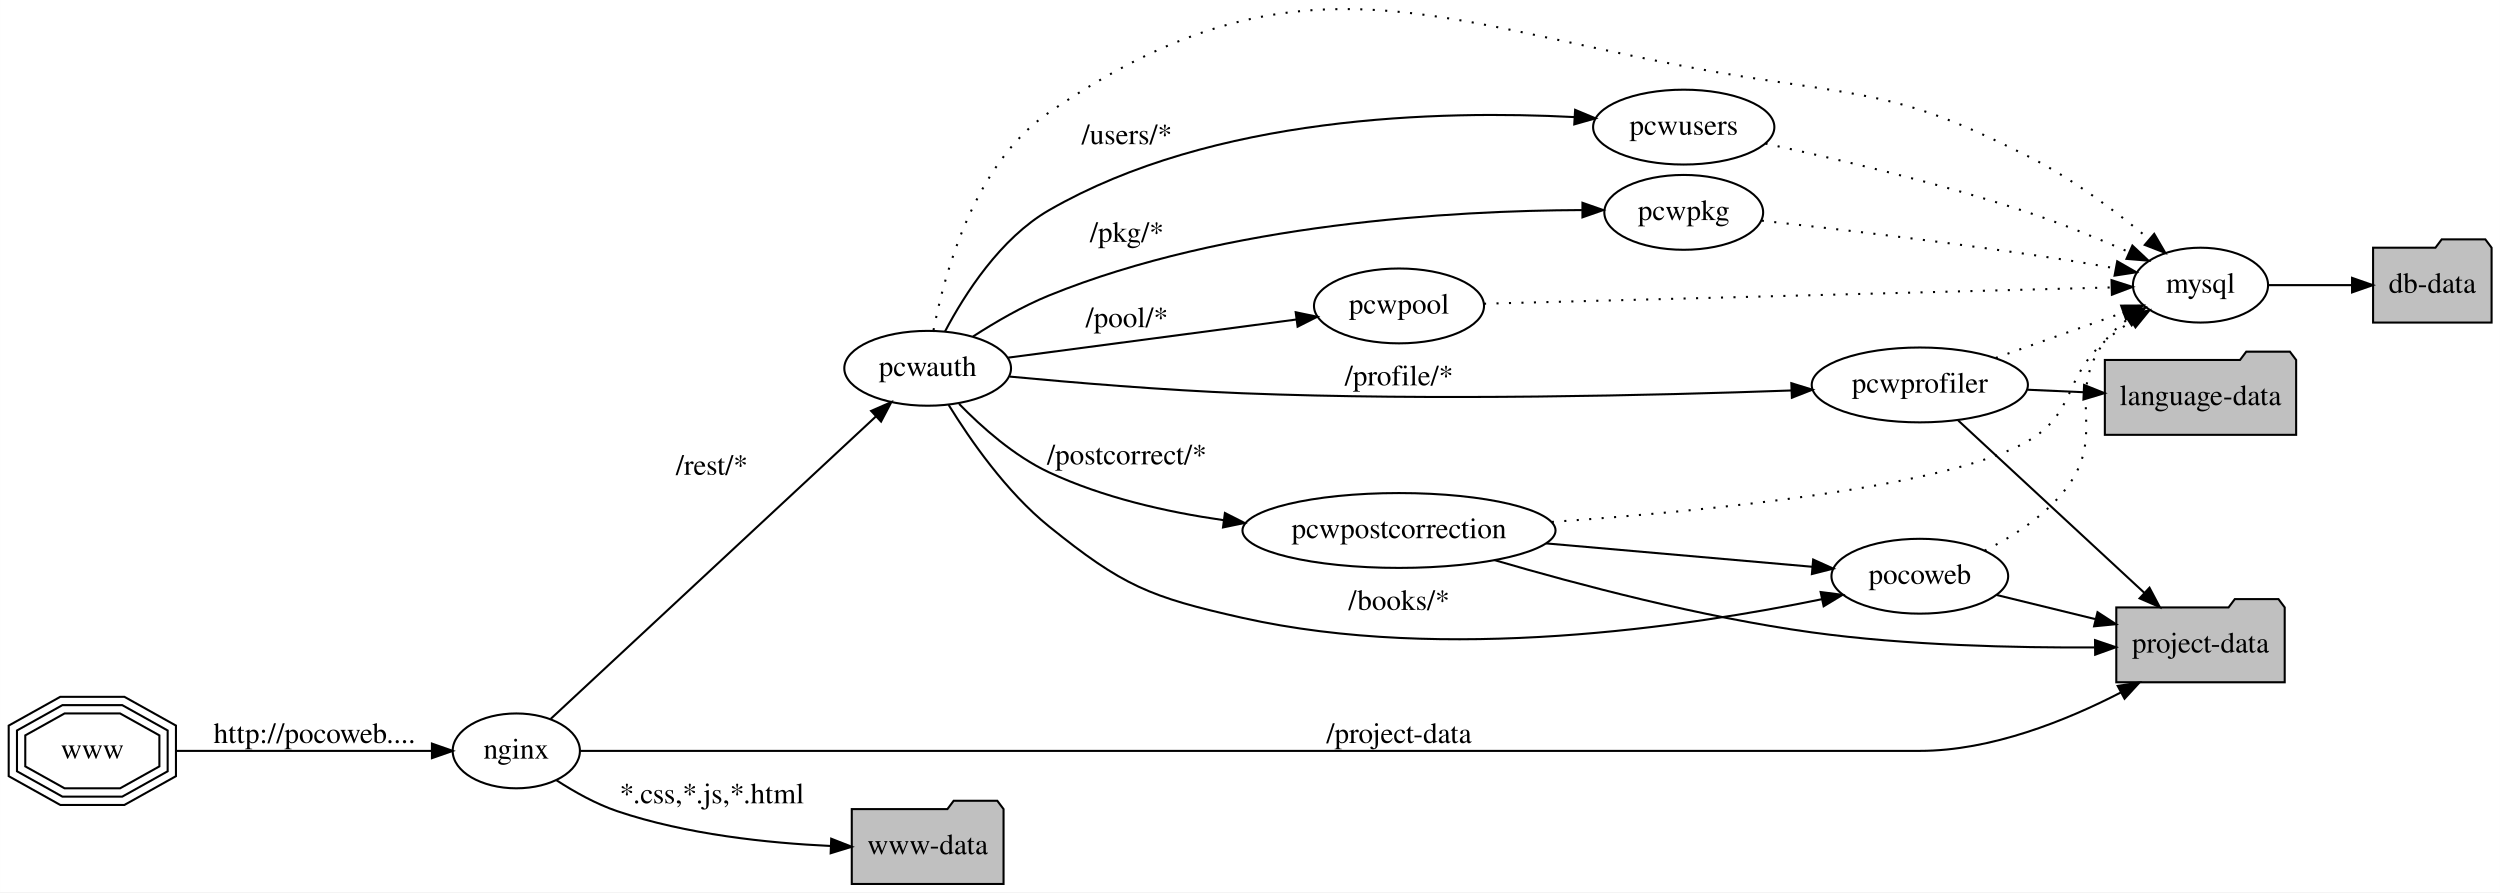
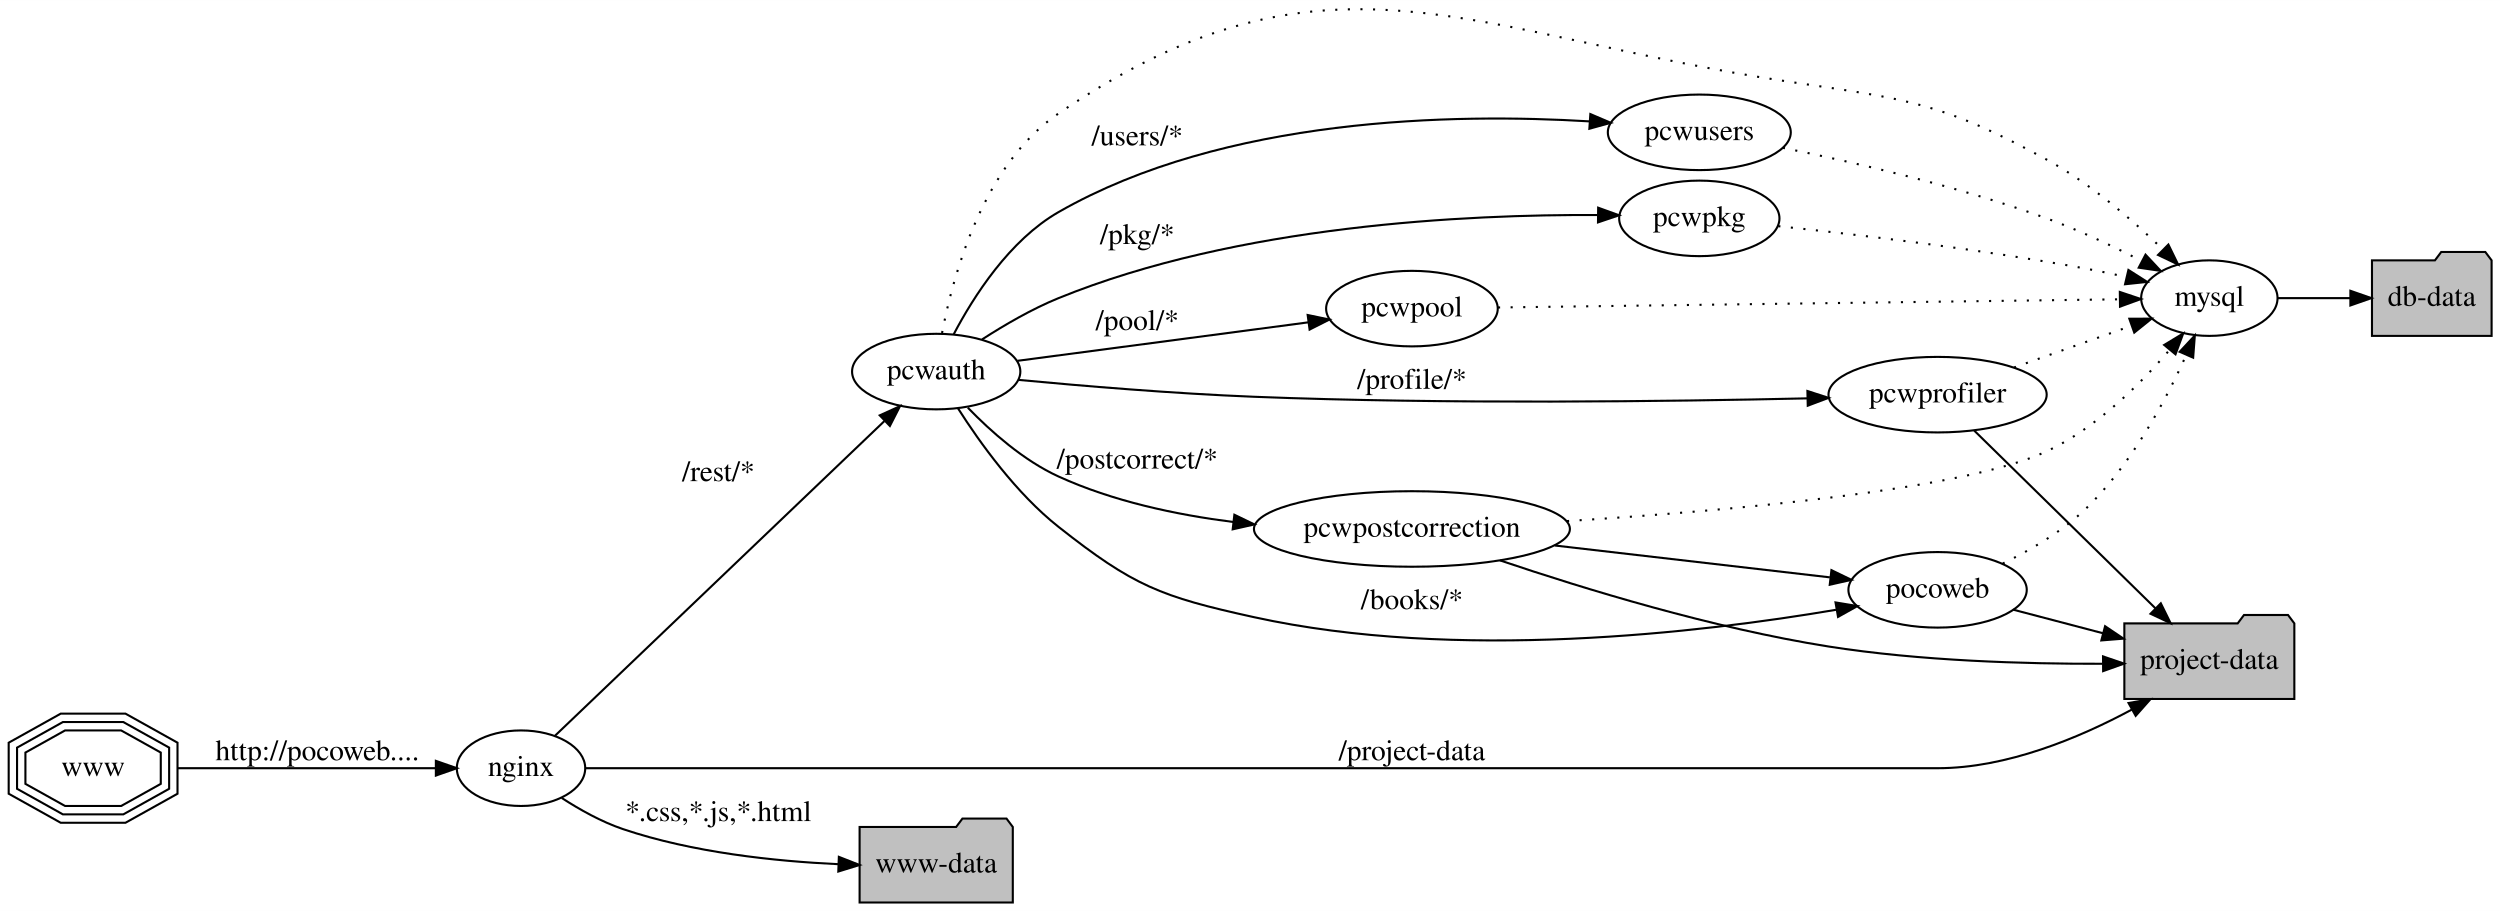
- <svg xmlns="http://www.w3.org/2000/svg" width="1202pt" height="429pt" viewBox="0.00 0.00 1202.28 429.13">
-   <g id="graph0" class="graph" transform="scale(1 1) rotate(0) translate(4 425.1328)">
-     <polygon fill="#ffffff" stroke="transparent" points="-4,4 -4,-425.133 1198.278,-425.133 1198.278,4 -4,4" />
+ <svg xmlns="http://www.w3.org/2000/svg" width="1191pt" height="434pt" viewBox="0.00 0.00 1191.28 434.01">
+   <g id="graph0" class="graph" transform="scale(1 1) rotate(0) translate(4 430.0142)">
+     <polygon fill="#ffffff" stroke="transparent" points="-4,4 -4,-430.014 1187.278,-430.014 1187.278,4 -4,4" />
    <g id="node1" class="node">
      <polygon fill="none" stroke="#000000" points="72.61,-56.544 72.61,-71.456 53.719,-82 27.003,-82 8.111,-71.456 8.111,-56.544 27.003,-46 53.719,-46 72.61,-56.544" />
      <polygon fill="none" stroke="#000000" points="76.596,-54.192 76.596,-73.808 54.753,-86 25.968,-86 4.125,-73.808 4.125,-54.192 25.968,-42 54.753,-42 76.596,-54.192" />
      <polygon fill="none" stroke="#000000" points="80.582,-51.84 80.582,-76.16 55.787,-90 24.934,-90 .139,-76.16 .139,-51.84 24.934,-38 55.787,-38 80.582,-51.84" />
      <text text-anchor="middle" x="40.361" y="-60.3" font-family="Times,serif" font-size="14.00" fill="#000000">www</text>
    </g>
    <g id="node2" class="node">
      <ellipse fill="none" stroke="#000000" cx="244.269" cy="-64" rx="30.595" ry="18" />
      <text text-anchor="middle" x="244.269" y="-60.3" font-family="Times,serif" font-size="14.00" fill="#000000">nginx</text>
    </g>
    <g id="edge1" class="edge">
      <path fill="none" stroke="#000000" d="M80.646,-64C116.246,-64 167.913,-64 203.621,-64" />
      <polygon fill="#000000" stroke="#000000" points="203.698,-67.5 213.698,-64 203.698,-60.5 203.698,-67.5" />
      <text text-anchor="middle" x="147.221" y="-67.8" font-family="Times,serif" font-size="14.00" fill="#000000">http://pocoweb....</text>
    </g>
    <g id="node5" class="node">
-       <ellipse fill="none" stroke="#000000" cx="442.112" cy="-248" rx="40.094" ry="18" />
-       <text text-anchor="middle" x="442.112" y="-244.3" font-family="Times,serif" font-size="14.00" fill="#000000">pcwauth</text>
+       <ellipse fill="none" stroke="#000000" cx="442.112" cy="-253" rx="40.094" ry="18" />
+       <text text-anchor="middle" x="442.112" y="-249.3" font-family="Times,serif" font-size="14.00" fill="#000000">pcwauth</text>
    </g>
    <g id="edge2" class="edge">
-       <path fill="none" stroke="#000000" d="M260.796,-79.371C295.521,-111.666 376.225,-186.723 417.234,-224.863" />
-       <polygon fill="#000000" stroke="#000000" points="414.94,-227.508 424.646,-231.756 419.707,-222.382 414.94,-227.508" />
-       <text text-anchor="middle" x="338.316" y="-196.8" font-family="Times,serif" font-size="14.00" fill="#000000">/rest/*</text>
+       <path fill="none" stroke="#000000" d="M260.459,-79.467C295.052,-112.513 376.357,-190.184 417.436,-229.427" />
+       <polygon fill="#000000" stroke="#000000" points="415.205,-232.136 424.854,-236.513 420.041,-227.075 415.205,-232.136" />
+       <text text-anchor="middle" x="338.316" y="-200.8" font-family="Times,serif" font-size="14.00" fill="#000000">/rest/*</text>
    </g>
    <g id="node11" class="node">
      <polygon fill="#c0c0c0" stroke="#000000" points="478.612,-36 475.612,-40 454.612,-40 451.612,-36 405.612,-36 405.612,0 478.612,0 478.612,-36" />
      <text text-anchor="middle" x="442.112" y="-14.3" font-family="Times,serif" font-size="14.00" fill="#000000">www-data</text>
    </g>
    <g id="edge4" class="edge">
      <path fill="none" stroke="#000000" d="M263.646,-49.836C272.183,-44.298 282.585,-38.458 292.816,-35 325.977,-23.792 365.391,-19.663 395.393,-18.271" />
      <polygon fill="#000000" stroke="#000000" points="395.726,-21.761 405.587,-17.886 395.462,-14.766 395.726,-21.761" />
      <text text-anchor="middle" x="338.316" y="-38.8" font-family="Times,serif" font-size="14.00" fill="#000000">*.css,*.js,*.html</text>
    </g>
    <g id="node12" class="node">
-       <polygon fill="#c0c0c0" stroke="#000000" points="1094.778,-133 1091.778,-137 1070.778,-137 1067.778,-133 1013.778,-133 1013.778,-97 1094.778,-97 1094.778,-133" />
-       <text text-anchor="middle" x="1054.278" y="-111.3" font-family="Times,serif" font-size="14.00" fill="#000000">project-data</text>
+       <polygon fill="#c0c0c0" stroke="#000000" points="1089.278,-133 1086.278,-137 1065.278,-137 1062.278,-133 1008.278,-133 1008.278,-97 1089.278,-97 1089.278,-133" />
+       <text text-anchor="middle" x="1048.778" y="-111.3" font-family="Times,serif" font-size="14.00" fill="#000000">project-data</text>
    </g>
    <g id="edge3" class="edge">
-       <path fill="none" stroke="#000000" d="M275.111,-64C314.032,-64 383.034,-64 442.112,-64 442.112,-64 442.112,-64 919.283,-64 953.572,-64 989.782,-78.577 1016.059,-92.144" />
-       <polygon fill="#000000" stroke="#000000" points="1014.45,-95.253 1024.919,-96.876 1017.747,-89.078 1014.45,-95.253" />
+       <path fill="none" stroke="#000000" d="M275.111,-64C314.032,-64 383.034,-64 442.112,-64 442.112,-64 442.112,-64 919.283,-64 952.208,-64 986.772,-78.45 1011.901,-91.967" />
+       <polygon fill="#000000" stroke="#000000" points="1010.273,-95.066 1020.712,-96.876 1013.68,-88.951 1010.273,-95.066" />
      <text text-anchor="middle" x="668.802" y="-67.8" font-family="Times,serif" font-size="14.00" fill="#000000">/project-data</text>
    </g>
    <g id="node3" class="node">
-       <ellipse fill="none" stroke="#000000" cx="919.283" cy="-148" rx="42.494" ry="18" />
-       <text text-anchor="middle" x="919.283" y="-144.3" font-family="Times,serif" font-size="14.00" fill="#000000">pocoweb</text>
+       <ellipse fill="none" stroke="#000000" cx="919.283" cy="-149" rx="42.494" ry="18" />
+       <text text-anchor="middle" x="919.283" y="-145.3" font-family="Times,serif" font-size="14.00" fill="#000000">pocoweb</text>
    </g>
    <g id="node4" class="node">
-       <ellipse fill="none" stroke="#000000" cx="1054.278" cy="-288" rx="32.494" ry="18" />
-       <text text-anchor="middle" x="1054.278" y="-284.3" font-family="Times,serif" font-size="14.00" fill="#000000">mysql</text>
+       <ellipse fill="none" stroke="#000000" cx="1048.778" cy="-288" rx="32.494" ry="18" />
+       <text text-anchor="middle" x="1048.778" y="-284.3" font-family="Times,serif" font-size="14.00" fill="#000000">mysql</text>
    </g>
    <g id="edge5" class="edge">
-       <path fill="none" stroke="#000000" stroke-dasharray="1,5" d="M950.453,-160.295C964.531,-167.321 980.224,-177.466 990.278,-191 1009.435,-216.786 988.944,-235.347 1008.278,-261 1011.257,-264.952 1014.996,-268.43 1019.049,-271.461" />
-       <polygon fill="#000000" stroke="#000000" points="1017.372,-274.545 1027.665,-277.06 1021.187,-268.676 1017.372,-274.545" />
+       <path fill="none" stroke="#000000" stroke-dasharray="1,5" d="M950.333,-161.536C963.724,-168.018 978.891,-176.916 990.278,-188 1011.651,-208.804 1027.892,-239.06 1037.775,-260.837" />
+       <polygon fill="#000000" stroke="#000000" points="1034.649,-262.424 1041.865,-270.182 1041.062,-259.617 1034.649,-262.424" />
    </g>
    <g id="edge6" class="edge">
-       <path fill="none" stroke="#000000" d="M956.171,-138.983C970.772,-135.413 987.797,-131.252 1003.527,-127.406" />
-       <polygon fill="#000000" stroke="#000000" points="1004.755,-130.709 1013.638,-124.935 1003.093,-123.909 1004.755,-130.709" />
+       <path fill="none" stroke="#000000" d="M955.355,-139.529C968.61,-136.049 983.875,-132.041 998.173,-128.287" />
+       <polygon fill="#000000" stroke="#000000" points="999.097,-131.663 1007.88,-125.738 997.319,-124.892 999.097,-131.663" />
    </g>
-     <g id="node14" class="node">
-       <polygon fill="#c0c0c0" stroke="#000000" points="1194.278,-306 1191.278,-310 1170.278,-310 1167.278,-306 1137.278,-306 1137.278,-270 1194.278,-270 1194.278,-306" />
-       <text text-anchor="middle" x="1165.778" y="-284.3" font-family="Times,serif" font-size="14.00" fill="#000000">db-data</text>
+     <g id="node13" class="node">
+       <polygon fill="#c0c0c0" stroke="#000000" points="1183.278,-306 1180.278,-310 1159.278,-310 1156.278,-306 1126.278,-306 1126.278,-270 1183.278,-270 1183.278,-306" />
+       <text text-anchor="middle" x="1154.778" y="-284.3" font-family="Times,serif" font-size="14.00" fill="#000000">db-data</text>
+     </g>
+     <g id="edge20" class="edge">
+       <path fill="none" stroke="#000000" d="M1081.447,-288C1092.345,-288 1104.595,-288 1115.917,-288" />
+       <polygon fill="#000000" stroke="#000000" points="1115.987,-291.5 1125.987,-288 1115.987,-284.5 1115.987,-291.5" />
+     </g>
+     <g id="edge7" class="edge">
+       <path fill="none" stroke="#000000" d="M452.482,-235.498C462.895,-219.139 480.256,-194.911 500.409,-179 536.15,-150.782 548.935,-145.784 593.409,-136 690.053,-114.739 806.622,-128.566 870.867,-139.482" />
+       <polygon fill="#000000" stroke="#000000" points="870.644,-142.996 881.097,-141.272 871.85,-136.101 870.644,-142.996" />
+       <text text-anchor="middle" x="668.802" y="-139.8" font-family="Times,serif" font-size="14.00" fill="#000000">/books/*</text>
+     </g>
+     <g id="edge13" class="edge">
+       <path fill="none" stroke="#000000" stroke-dasharray="1,5" d="M444.901,-271.376C450.213,-299.296 464.627,-351.714 500.409,-376 628.823,-463.16 695.766,-413.769 849.288,-391 905.332,-382.688 921.556,-381.161 971.278,-354 991.824,-342.777 1011.858,-325.497 1026.409,-311.433" />
+       <polygon fill="#000000" stroke="#000000" points="1029.259,-313.535 1033.897,-304.009 1024.331,-308.564 1029.259,-313.535" />
+     </g>
+     <g id="node6" class="node">
+       <ellipse fill="none" stroke="#000000" cx="805.741" cy="-367" rx="43.592" ry="18" />
+       <text text-anchor="middle" x="805.741" y="-363.3" font-family="Times,serif" font-size="14.00" fill="#000000">pcwusers</text>
+     </g>
+     <g id="edge8" class="edge">
+       <path fill="none" stroke="#000000" d="M450.465,-270.8C459.897,-288.733 477.032,-315.611 500.409,-329 579.665,-374.394 689.256,-376.102 753.305,-372.23" />
+       <polygon fill="#000000" stroke="#000000" points="753.824,-375.703 763.566,-371.538 753.353,-368.719 753.824,-375.703" />
+       <text text-anchor="middle" x="537.909" y="-360.8" font-family="Times,serif" font-size="14.00" fill="#000000">/users/*</text>
+     </g>
+     <g id="node7" class="node">
+       <ellipse fill="none" stroke="#000000" cx="919.283" cy="-242" rx="51.991" ry="18" />
+       <text text-anchor="middle" x="919.283" y="-238.3" font-family="Times,serif" font-size="14.00" fill="#000000">pcwprofiler</text>
+     </g>
+     <g id="edge9" class="edge">
+       <path fill="none" stroke="#000000" d="M481.563,-249.011C512.064,-246.136 555.364,-242.506 593.409,-241 685.168,-237.367 791.575,-238.743 857.166,-240.237" />
+       <polygon fill="#000000" stroke="#000000" points="857.254,-243.739 867.334,-240.477 857.419,-236.742 857.254,-243.739" />
+       <text text-anchor="middle" x="668.802" y="-244.8" font-family="Times,serif" font-size="14.00" fill="#000000">/profile/*</text>
+     </g>
+     <g id="node8" class="node">
+       <ellipse fill="none" stroke="#000000" cx="668.802" cy="-178" rx="75.287" ry="18" />
+       <text text-anchor="middle" x="668.802" y="-174.3" font-family="Times,serif" font-size="14.00" fill="#000000">pcwpostcorrection</text>
+     </g>
+     <g id="edge10" class="edge">
+       <path fill="none" stroke="#000000" d="M457.182,-235.793C468.037,-224.572 483.669,-210.64 500.409,-203 526.151,-191.251 556.192,-184.793 583.716,-181.313" />
+       <polygon fill="#000000" stroke="#000000" points="584.195,-184.781 593.729,-180.161 583.395,-177.827 584.195,-184.781" />
+       <text text-anchor="middle" x="537.909" y="-206.8" font-family="Times,serif" font-size="14.00" fill="#000000">/postcorrect/*</text>
+     </g>
+     <g id="node9" class="node">
+       <ellipse fill="none" stroke="#000000" cx="805.741" cy="-326" rx="38.194" ry="18" />
+       <text text-anchor="middle" x="805.741" y="-322.3" font-family="Times,serif" font-size="14.00" fill="#000000">pcwpkg</text>
+     </g>
+     <g id="edge11" class="edge">
+       <path fill="none" stroke="#000000" d="M463.968,-268.322C474.567,-275.168 487.725,-282.838 500.409,-288 586.001,-322.833 695.342,-327.941 757.251,-327.592" />
+       <polygon fill="#000000" stroke="#000000" points="757.544,-331.089 767.505,-327.481 757.468,-324.089 757.544,-331.089" />
+       <text text-anchor="middle" x="537.909" y="-313.8" font-family="Times,serif" font-size="14.00" fill="#000000">/pkg/*</text>
+     </g>
+     <g id="node10" class="node">
+       <ellipse fill="none" stroke="#000000" cx="668.802" cy="-283" rx="40.893" ry="18" />
+       <text text-anchor="middle" x="668.802" y="-279.3" font-family="Times,serif" font-size="14.00" fill="#000000">pcwpool</text>
+     </g>
+     <g id="edge12" class="edge">
+       <path fill="none" stroke="#000000" d="M480.824,-258.123C519.142,-263.194 577.946,-270.976 619.566,-276.484" />
+       <polygon fill="#000000" stroke="#000000" points="619.117,-279.955 629.49,-277.797 620.035,-273.016 619.117,-279.955" />
+       <text text-anchor="middle" x="537.909" y="-272.8" font-family="Times,serif" font-size="14.00" fill="#000000">/pool/*</text>
+     </g>
+     <g id="edge19" class="edge">
+       <path fill="none" stroke="#000000" stroke-dasharray="1,5" d="M845.579,-359.62C879.558,-352.741 929.411,-341.251 971.278,-326 986.608,-320.416 1002.916,-312.708 1016.598,-305.693" />
+       <polygon fill="#000000" stroke="#000000" points="1018.367,-308.718 1025.606,-300.982 1015.123,-302.515 1018.367,-308.718" />
+     </g>
+     <g id="edge15" class="edge">
+       <path fill="none" stroke="#000000" stroke-dasharray="1,5" d="M955.699,-254.936C973.084,-261.111 993.863,-268.493 1011.373,-274.713" />
+       <polygon fill="#000000" stroke="#000000" points="1010.66,-278.174 1021.255,-278.223 1013.004,-271.577 1010.66,-278.174" />
+     </g>
+     <g id="edge14" class="edge">
+       <path fill="none" stroke="#000000" d="M936.747,-224.872C958.991,-203.058 997.604,-165.189 1023.176,-140.109" />
+       <polygon fill="#000000" stroke="#000000" points="1025.65,-142.585 1030.339,-133.084 1020.749,-137.587 1025.65,-142.585" />
+     </g>
+     <g id="edge17" class="edge">
+       <path fill="none" stroke="#000000" d="M736.916,-170.114C778.231,-165.331 830.101,-159.325 867.949,-154.943" />
+       <polygon fill="#000000" stroke="#000000" points="868.701,-158.38 878.232,-153.753 867.896,-151.426 868.701,-158.38" />
+     </g>
+     <g id="edge18" class="edge">
+       <path fill="none" stroke="#000000" stroke-dasharray="1,5" d="M742.702,-181.763C818.913,-186.573 932.003,-196.576 971.278,-215 994.719,-225.996 1015.712,-246.815 1029.916,-263.415" />
+       <polygon fill="#000000" stroke="#000000" points="1027.255,-265.688 1036.325,-271.163 1032.649,-261.227 1027.255,-265.688" />
+     </g>
+     <g id="edge16" class="edge">
+       <path fill="none" stroke="#000000" d="M710.745,-163.033C750.481,-149.608 812.117,-130.721 867.288,-122 910.942,-115.1 961.2,-113.657 997.744,-113.764" />
+       <polygon fill="#000000" stroke="#000000" points="998.121,-117.267 1008.145,-113.838 998.17,-110.267 998.121,-117.267" />
    </g>
    <g id="edge21" class="edge">
-       <path fill="none" stroke="#000000" d="M1086.829,-288C1099.407,-288 1113.903,-288 1127.014,-288" />
-       <polygon fill="#000000" stroke="#000000" points="1127.168,-291.5 1137.168,-288 1127.168,-284.5 1127.168,-291.5" />
-     </g>
-     <g id="edge7" class="edge">
-       <path fill="none" stroke="#000000" d="M452.213,-230.371C462.551,-213.586 479.966,-188.504 500.409,-172 535.987,-143.277 548.794,-138.021 593.409,-128 690.788,-106.126 808.376,-123.804 872.305,-136.974" />
-       <polygon fill="#000000" stroke="#000000" points="871.586,-140.399 882.093,-139.042 873.033,-133.55 871.586,-140.399" />
-       <text text-anchor="middle" x="668.802" y="-131.8" font-family="Times,serif" font-size="14.00" fill="#000000">/books/*</text>
-     </g>
-     <g id="edge13" class="edge">
-       <path fill="none" stroke="#000000" stroke-dasharray="1,5" d="M444.933,-266.33C450.287,-294.187 464.758,-346.523 500.409,-371 628.355,-458.846 695.682,-408.192 849.288,-386 905.236,-377.917 920.732,-375.312 971.278,-350 992.506,-339.37 1013.908,-323.219 1029.662,-310.067" />
-       <polygon fill="#000000" stroke="#000000" points="1032.016,-312.659 1037.355,-303.508 1027.475,-307.333 1032.016,-312.659" />
-     </g>
-     <g id="node6" class="node">
-       <ellipse fill="none" stroke="#000000" cx="805.741" cy="-364" rx="43.592" ry="18" />
-       <text text-anchor="middle" x="805.741" y="-360.3" font-family="Times,serif" font-size="14.00" fill="#000000">pcwusers</text>
-     </g>
-     <g id="edge8" class="edge">
-       <path fill="none" stroke="#000000" d="M450.482,-265.769C459.929,-283.678 477.076,-310.536 500.409,-324 579.473,-369.623 688.898,-372.182 753.012,-368.826" />
-       <polygon fill="#000000" stroke="#000000" points="753.51,-372.303 763.285,-368.217 753.096,-365.315 753.51,-372.303" />
-       <text text-anchor="middle" x="537.909" y="-355.8" font-family="Times,serif" font-size="14.00" fill="#000000">/users/*</text>
-     </g>
-     <g id="node7" class="node">
-       <ellipse fill="none" stroke="#000000" cx="919.283" cy="-240" rx="51.991" ry="18" />
-       <text text-anchor="middle" x="919.283" y="-236.3" font-family="Times,serif" font-size="14.00" fill="#000000">pcwprofiler</text>
-     </g>
-     <g id="edge9" class="edge">
-       <path fill="none" stroke="#000000" d="M481.563,-244.011C512.064,-241.136 555.364,-237.506 593.409,-236 685.309,-232.361 791.891,-234.956 857.456,-237.336" />
-       <polygon fill="#000000" stroke="#000000" points="857.495,-240.839 867.618,-237.715 857.755,-233.844 857.495,-240.839" />
-       <text text-anchor="middle" x="668.802" y="-239.8" font-family="Times,serif" font-size="14.00" fill="#000000">/profile/*</text>
-     </g>
-     <g id="node8" class="node">
-       <ellipse fill="none" stroke="#000000" cx="668.802" cy="-170" rx="75.287" ry="18" />
-       <text text-anchor="middle" x="668.802" y="-166.3" font-family="Times,serif" font-size="14.00" fill="#000000">pcwpostcorrection</text>
-     </g>
-     <g id="edge10" class="edge">
-       <path fill="none" stroke="#000000" d="M457.225,-230.886C468.099,-219.706 483.736,-205.785 500.409,-198 526.358,-185.883 556.71,-178.924 584.444,-174.956" />
-       <polygon fill="#000000" stroke="#000000" points="585.075,-178.403 594.531,-173.625 584.159,-171.464 585.075,-178.403" />
-       <text text-anchor="middle" x="537.909" y="-201.8" font-family="Times,serif" font-size="14.00" fill="#000000">/postcorrect/*</text>
-     </g>
-     <g id="node9" class="node">
-       <ellipse fill="none" stroke="#000000" cx="805.741" cy="-323" rx="38.194" ry="18" />
-       <text text-anchor="middle" x="805.741" y="-319.3" font-family="Times,serif" font-size="14.00" fill="#000000">pcwpkg</text>
-     </g>
-     <g id="edge11" class="edge">
-       <path fill="none" stroke="#000000" d="M463.968,-263.322C474.567,-270.168 487.725,-277.838 500.409,-283 585.838,-317.766 694.791,-323.84 756.765,-324.104" />
-       <polygon fill="#000000" stroke="#000000" points="757.038,-327.604 767.035,-324.096 757.032,-320.604 757.038,-327.604" />
-       <text text-anchor="middle" x="537.909" y="-308.8" font-family="Times,serif" font-size="14.00" fill="#000000">/pkg/*</text>
-     </g>
-     <g id="node10" class="node">
-       <ellipse fill="none" stroke="#000000" cx="668.802" cy="-278" rx="40.893" ry="18" />
-       <text text-anchor="middle" x="668.802" y="-274.3" font-family="Times,serif" font-size="14.00" fill="#000000">pcwpool</text>
-     </g>
-     <g id="edge12" class="edge">
-       <path fill="none" stroke="#000000" d="M480.824,-253.123C519.142,-258.194 577.946,-265.976 619.566,-271.484" />
-       <polygon fill="#000000" stroke="#000000" points="619.117,-274.955 629.49,-272.797 620.035,-268.016 619.117,-274.955" />
-       <text text-anchor="middle" x="537.909" y="-267.8" font-family="Times,serif" font-size="14.00" fill="#000000">/pool/*</text>
-     </g>
-     <g id="edge20" class="edge">
-       <path fill="none" stroke="#000000" stroke-dasharray="1,5" d="M845.03,-356.083C878.884,-348.833 928.854,-337.103 971.278,-323 987.591,-317.577 1005.197,-310.359 1019.979,-303.886" />
-       <polygon fill="#000000" stroke="#000000" points="1021.528,-307.028 1029.243,-299.767 1018.684,-300.632 1021.528,-307.028" />
-     </g>
-     <g id="edge16" class="edge">
-       <path fill="none" stroke="#000000" stroke-dasharray="1,5" d="M955.815,-252.989C974.832,-259.751 998.036,-268.002 1017.141,-274.795" />
-       <polygon fill="#000000" stroke="#000000" points="1016.12,-278.147 1026.715,-278.199 1018.465,-271.551 1016.12,-278.147" />
-     </g>
-     <g id="edge15" class="edge">
-       <path fill="none" stroke="#000000" d="M937.77,-222.881C960.905,-201.46 1000.705,-164.607 1027.256,-140.021" />
-       <polygon fill="#000000" stroke="#000000" points="1029.744,-142.488 1034.703,-133.126 1024.987,-137.352 1029.744,-142.488" />
-     </g>
-     <g id="node13" class="node">
-       <polygon fill="#c0c0c0" stroke="#000000" points="1100.278,-252 1097.278,-256 1076.278,-256 1073.278,-252 1008.278,-252 1008.278,-216 1100.278,-216 1100.278,-252" />
-       <text text-anchor="middle" x="1054.278" y="-230.3" font-family="Times,serif" font-size="14.00" fill="#000000">language-data</text>
-     </g>
-     <g id="edge14" class="edge">
-       <path fill="none" stroke="#000000" d="M971.09,-237.697C979.854,-237.308 988.992,-236.902 997.868,-236.507" />
-       <polygon fill="#000000" stroke="#000000" points="998.293,-239.992 1008.128,-236.051 997.982,-232.999 998.293,-239.992" />
-     </g>
-     <g id="edge18" class="edge">
-       <path fill="none" stroke="#000000" d="M739.576,-163.784C780.304,-160.207 830.577,-155.791 867.584,-152.541" />
-       <polygon fill="#000000" stroke="#000000" points="867.996,-156.018 877.651,-151.657 867.383,-149.045 867.996,-156.018" />
-     </g>
-     <g id="edge19" class="edge">
-       <path fill="none" stroke="#000000" stroke-dasharray="1,5" d="M742.308,-174.11C819.092,-179.508 933.528,-191 971.278,-213 994.551,-226.562 988.071,-243.19 1008.278,-261 1012.173,-264.433 1016.568,-267.657 1021.057,-270.599" />
-       <polygon fill="#000000" stroke="#000000" points="1019.344,-273.654 1029.7,-275.89 1022.999,-267.684 1019.344,-273.654" />
-     </g>
-     <g id="edge17" class="edge">
-       <path fill="none" stroke="#000000" d="M714.788,-155.728C754.678,-144.055 814.194,-128.322 867.288,-121 913.021,-114.692 965.614,-113.54 1003.351,-113.762" />
-       <polygon fill="#000000" stroke="#000000" points="1003.55,-117.264 1013.583,-113.858 1003.616,-110.264 1003.55,-117.264" />
+       <path fill="none" stroke="#000000" stroke-dasharray="1,5" d="M843.387,-322.281C880.808,-318.308 939.759,-311.303 990.278,-302 996.479,-300.858 1003.009,-299.476 1009.368,-298.031" />
+       <polygon fill="#000000" stroke="#000000" points="1010.213,-301.428 1019.147,-295.733 1008.612,-294.613 1010.213,-301.428" />
    </g>
    <g id="edge22" class="edge">
-       <path fill="none" stroke="#000000" stroke-dasharray="1,5" d="M843.3,-319.002C880.655,-314.865 939.557,-307.908 990.278,-300 997.812,-298.825 1005.818,-297.437 1013.525,-296.029" />
-       <polygon fill="#000000" stroke="#000000" points="1014.231,-299.457 1023.419,-294.182 1012.947,-292.576 1014.231,-299.457" />
-     </g>
-     <g id="edge23" class="edge">
-       <path fill="none" stroke="#000000" stroke-dasharray="1,5" d="M709.69,-279.061C783.158,-280.967 936.793,-284.952 1011.566,-286.892" />
-       <polygon fill="#000000" stroke="#000000" points="1011.49,-290.391 1021.577,-287.152 1011.671,-283.393 1011.49,-290.391" />
+       <path fill="none" stroke="#000000" stroke-dasharray="1,5" d="M709.827,-283.54C782.258,-284.493 932.098,-286.465 1005.857,-287.435" />
+       <polygon fill="#000000" stroke="#000000" points="1006.124,-290.939 1016.169,-287.571 1006.216,-283.94 1006.124,-290.939" />
    </g>
  </g>
</svg>
